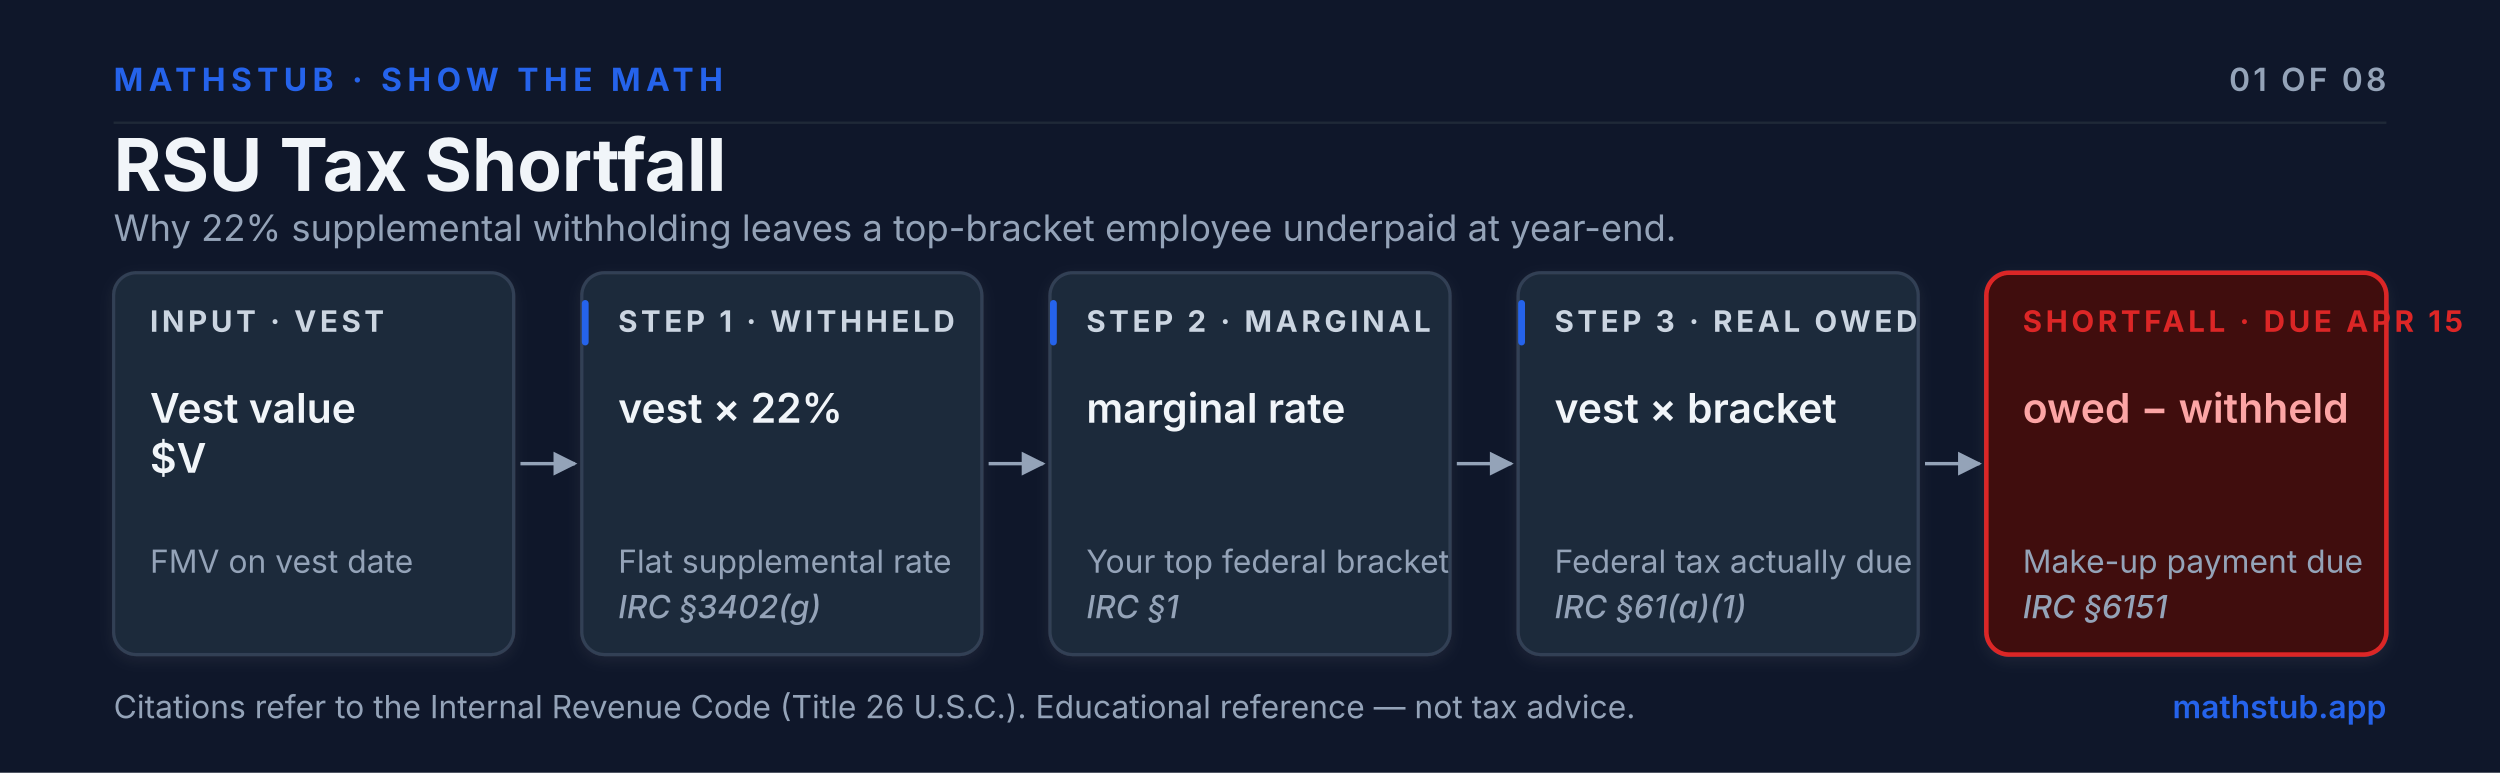
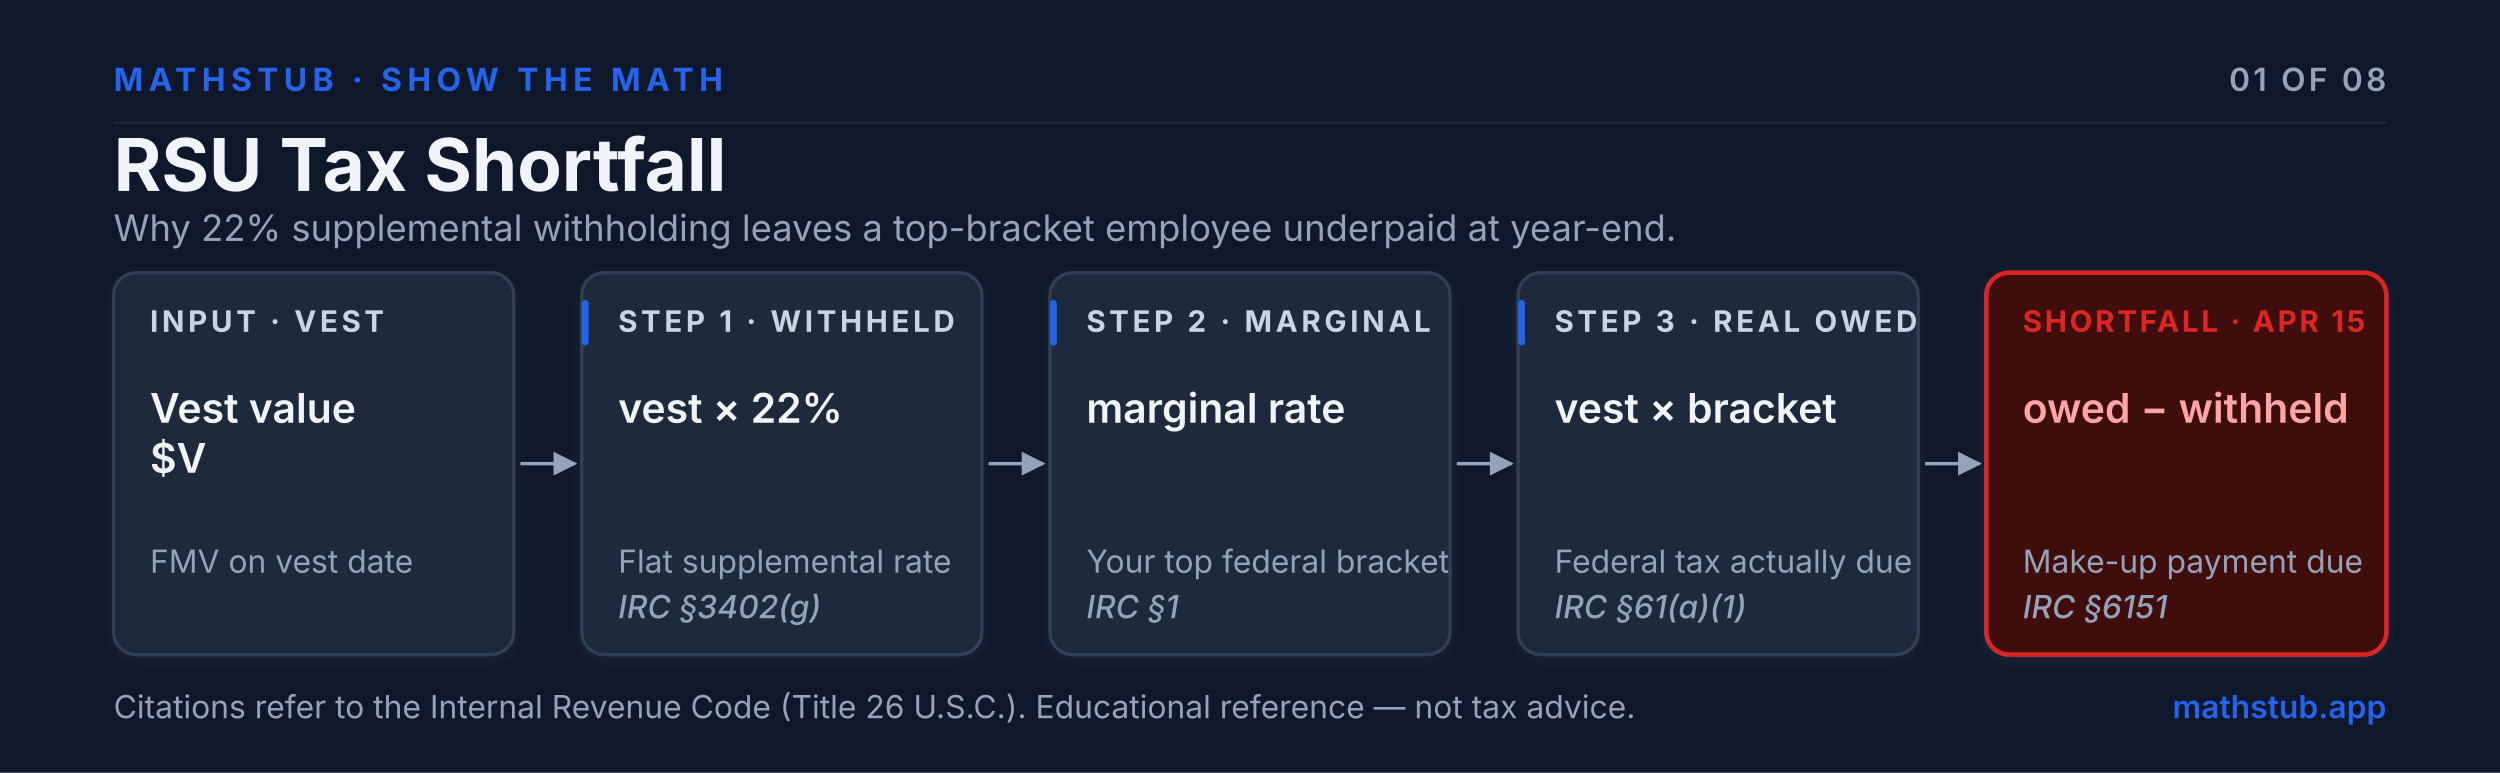
<svg xmlns="http://www.w3.org/2000/svg" viewBox="0 0 1100 340" width="1100" height="340" font-family="Inter, system-ui, -apple-system, 'Segoe UI', sans-serif">
  <defs>
    <marker id="arrow" viewBox="0 0 10 10" refX="9" refY="5" markerWidth="7" markerHeight="7" orient="auto-start-reverse">
      <path d="M0,0 L10,5 L0,10 z" fill="#94a3b8" />
    </marker>
    <filter id="boxShadow" x="-5%" y="-5%" width="110%" height="115%">
      <feDropShadow dx="0" dy="2" stdDeviation="3" flood-color="#f1f5f9" flood-opacity="0.06" />
    </filter>
  </defs>
  <rect width="1100" height="340" fill="#0f172a" />
  <text x="50" y="40" font-size="14" font-weight="700" fill="#2563eb" letter-spacing="2.4">MATHSTUB · SHOW THE MATH</text>
  <text x="1050" y="40" font-size="14" font-weight="600" fill="#94a3b8" text-anchor="end" letter-spacing="1.4">01 OF 08</text>
  <line x1="50" y1="54" x2="1050" y2="54" stroke="#1f2937" stroke-width="1" />
  <text x="50" y="84" font-size="32" font-weight="700" fill="#f1f5f9">RSU Tax Shortfall</text>
  <text x="50" y="106" font-size="16" font-weight="400" fill="#94a3b8">Why 22% supplemental withholding leaves a top-bracket employee underpaid at year-end.</text>
  <rect x="50" y="120" width="176" height="168" rx="10" fill="#1e293b" stroke="#334155" stroke-width="1.4" filter="url(#boxShadow)" />
  <text x="66" y="146" font-size="13" font-weight="700" fill="#cbd5e1" letter-spacing="1.6">INPUT · VEST</text>
  <text x="66" y="186" font-size="18" font-weight="600" fill="#f1f5f9">Vest value</text>
  <text x="66" y="208" font-size="18" font-weight="600" fill="#f1f5f9">$V</text>
  <text x="66" y="252" font-size="14" font-weight="400" fill="#94a3b8">FMV on vest date</text>
  <line x1="229" y1="204" x2="253" y2="204" stroke="#94a3b8" stroke-width="1.5" marker-end="url(#arrow)" />
  <rect x="256" y="120" width="176" height="168" rx="10" fill="#1e293b" stroke="#334155" stroke-width="1.4" filter="url(#boxShadow)" />
  <rect x="256" y="132" width="3" height="20" rx="1.5" fill="#2563eb" />
  <text x="272" y="146" font-size="13" font-weight="700" fill="#cbd5e1" letter-spacing="1.6">STEP 1 · WITHHELD</text>
  <text x="272" y="186" font-size="18" font-weight="600" fill="#f1f5f9">vest × 22%</text>
  <text x="272" y="252" font-size="14" font-weight="400" fill="#94a3b8">Flat supplemental rate</text>
  <text x="272" y="272" font-size="14" font-style="italic" font-weight="500" fill="#94a3b8">IRC §3402(g)</text>
  <line x1="435" y1="204" x2="459" y2="204" stroke="#94a3b8" stroke-width="1.5" marker-end="url(#arrow)" />
  <rect x="462" y="120" width="176" height="168" rx="10" fill="#1e293b" stroke="#334155" stroke-width="1.4" filter="url(#boxShadow)" />
  <rect x="462" y="132" width="3" height="20" rx="1.5" fill="#2563eb" />
  <text x="478" y="146" font-size="13" font-weight="700" fill="#cbd5e1" letter-spacing="1.6">STEP 2 · MARGINAL</text>
  <text x="478" y="186" font-size="18" font-weight="600" fill="#f1f5f9">marginal rate</text>
  <text x="478" y="252" font-size="14" font-weight="400" fill="#94a3b8">Your top federal bracket</text>
  <text x="478" y="272" font-size="14" font-style="italic" font-weight="500" fill="#94a3b8">IRC §1</text>
  <line x1="641" y1="204" x2="665" y2="204" stroke="#94a3b8" stroke-width="1.5" marker-end="url(#arrow)" />
  <rect x="668" y="120" width="176" height="168" rx="10" fill="#1e293b" stroke="#334155" stroke-width="1.4" filter="url(#boxShadow)" />
  <rect x="668" y="132" width="3" height="20" rx="1.5" fill="#2563eb" />
  <text x="684" y="146" font-size="13" font-weight="700" fill="#cbd5e1" letter-spacing="1.6">STEP 3 · REAL OWED</text>
  <text x="684" y="186" font-size="18" font-weight="600" fill="#f1f5f9">vest × bracket</text>
  <text x="684" y="252" font-size="14" font-weight="400" fill="#94a3b8">Federal tax actually due</text>
  <text x="684" y="272" font-size="14" font-style="italic" font-weight="500" fill="#94a3b8">IRC §61(a)(1)</text>
  <line x1="847" y1="204" x2="871" y2="204" stroke="#94a3b8" stroke-width="1.5" marker-end="url(#arrow)" />
  <rect x="874" y="120" width="176" height="168" rx="10" fill="#3f0a0a" stroke="#dc2626" stroke-width="2" filter="url(#boxShadow)" />
-   <text x="890" y="146" font-size="13" font-weight="700" fill="#dc2626" letter-spacing="1.6">SHORTFALL · DUE APR 15</text>
+   <text x="890" y="146" font-size="13" font-weight="700" fill="#dc2626" letter-spacing="1.2">SHORTFALL · APR 15</text>
  <text x="890" y="186" font-size="18" font-weight="600" fill="#fca5a5">owed − withheld</text>
  <text x="890" y="252" font-size="14" font-weight="400" fill="#94a3b8">Make-up payment due</text>
  <text x="890" y="272" font-size="14" font-style="italic" font-weight="500" fill="#94a3b8">IRC §6151</text>
  <line x1="50" y1="476" x2="1050" y2="476" stroke="#1f2937" stroke-width="1" />
  <text x="50" y="316" font-size="14" fill="#94a3b8">Citations refer to the Internal Revenue Code (Title 26 U.S.C.). Educational reference — not tax advice.</text>
  <text x="1050" y="316" font-size="14" font-weight="600" fill="#2563eb" text-anchor="end">mathstub.app</text>
</svg>
